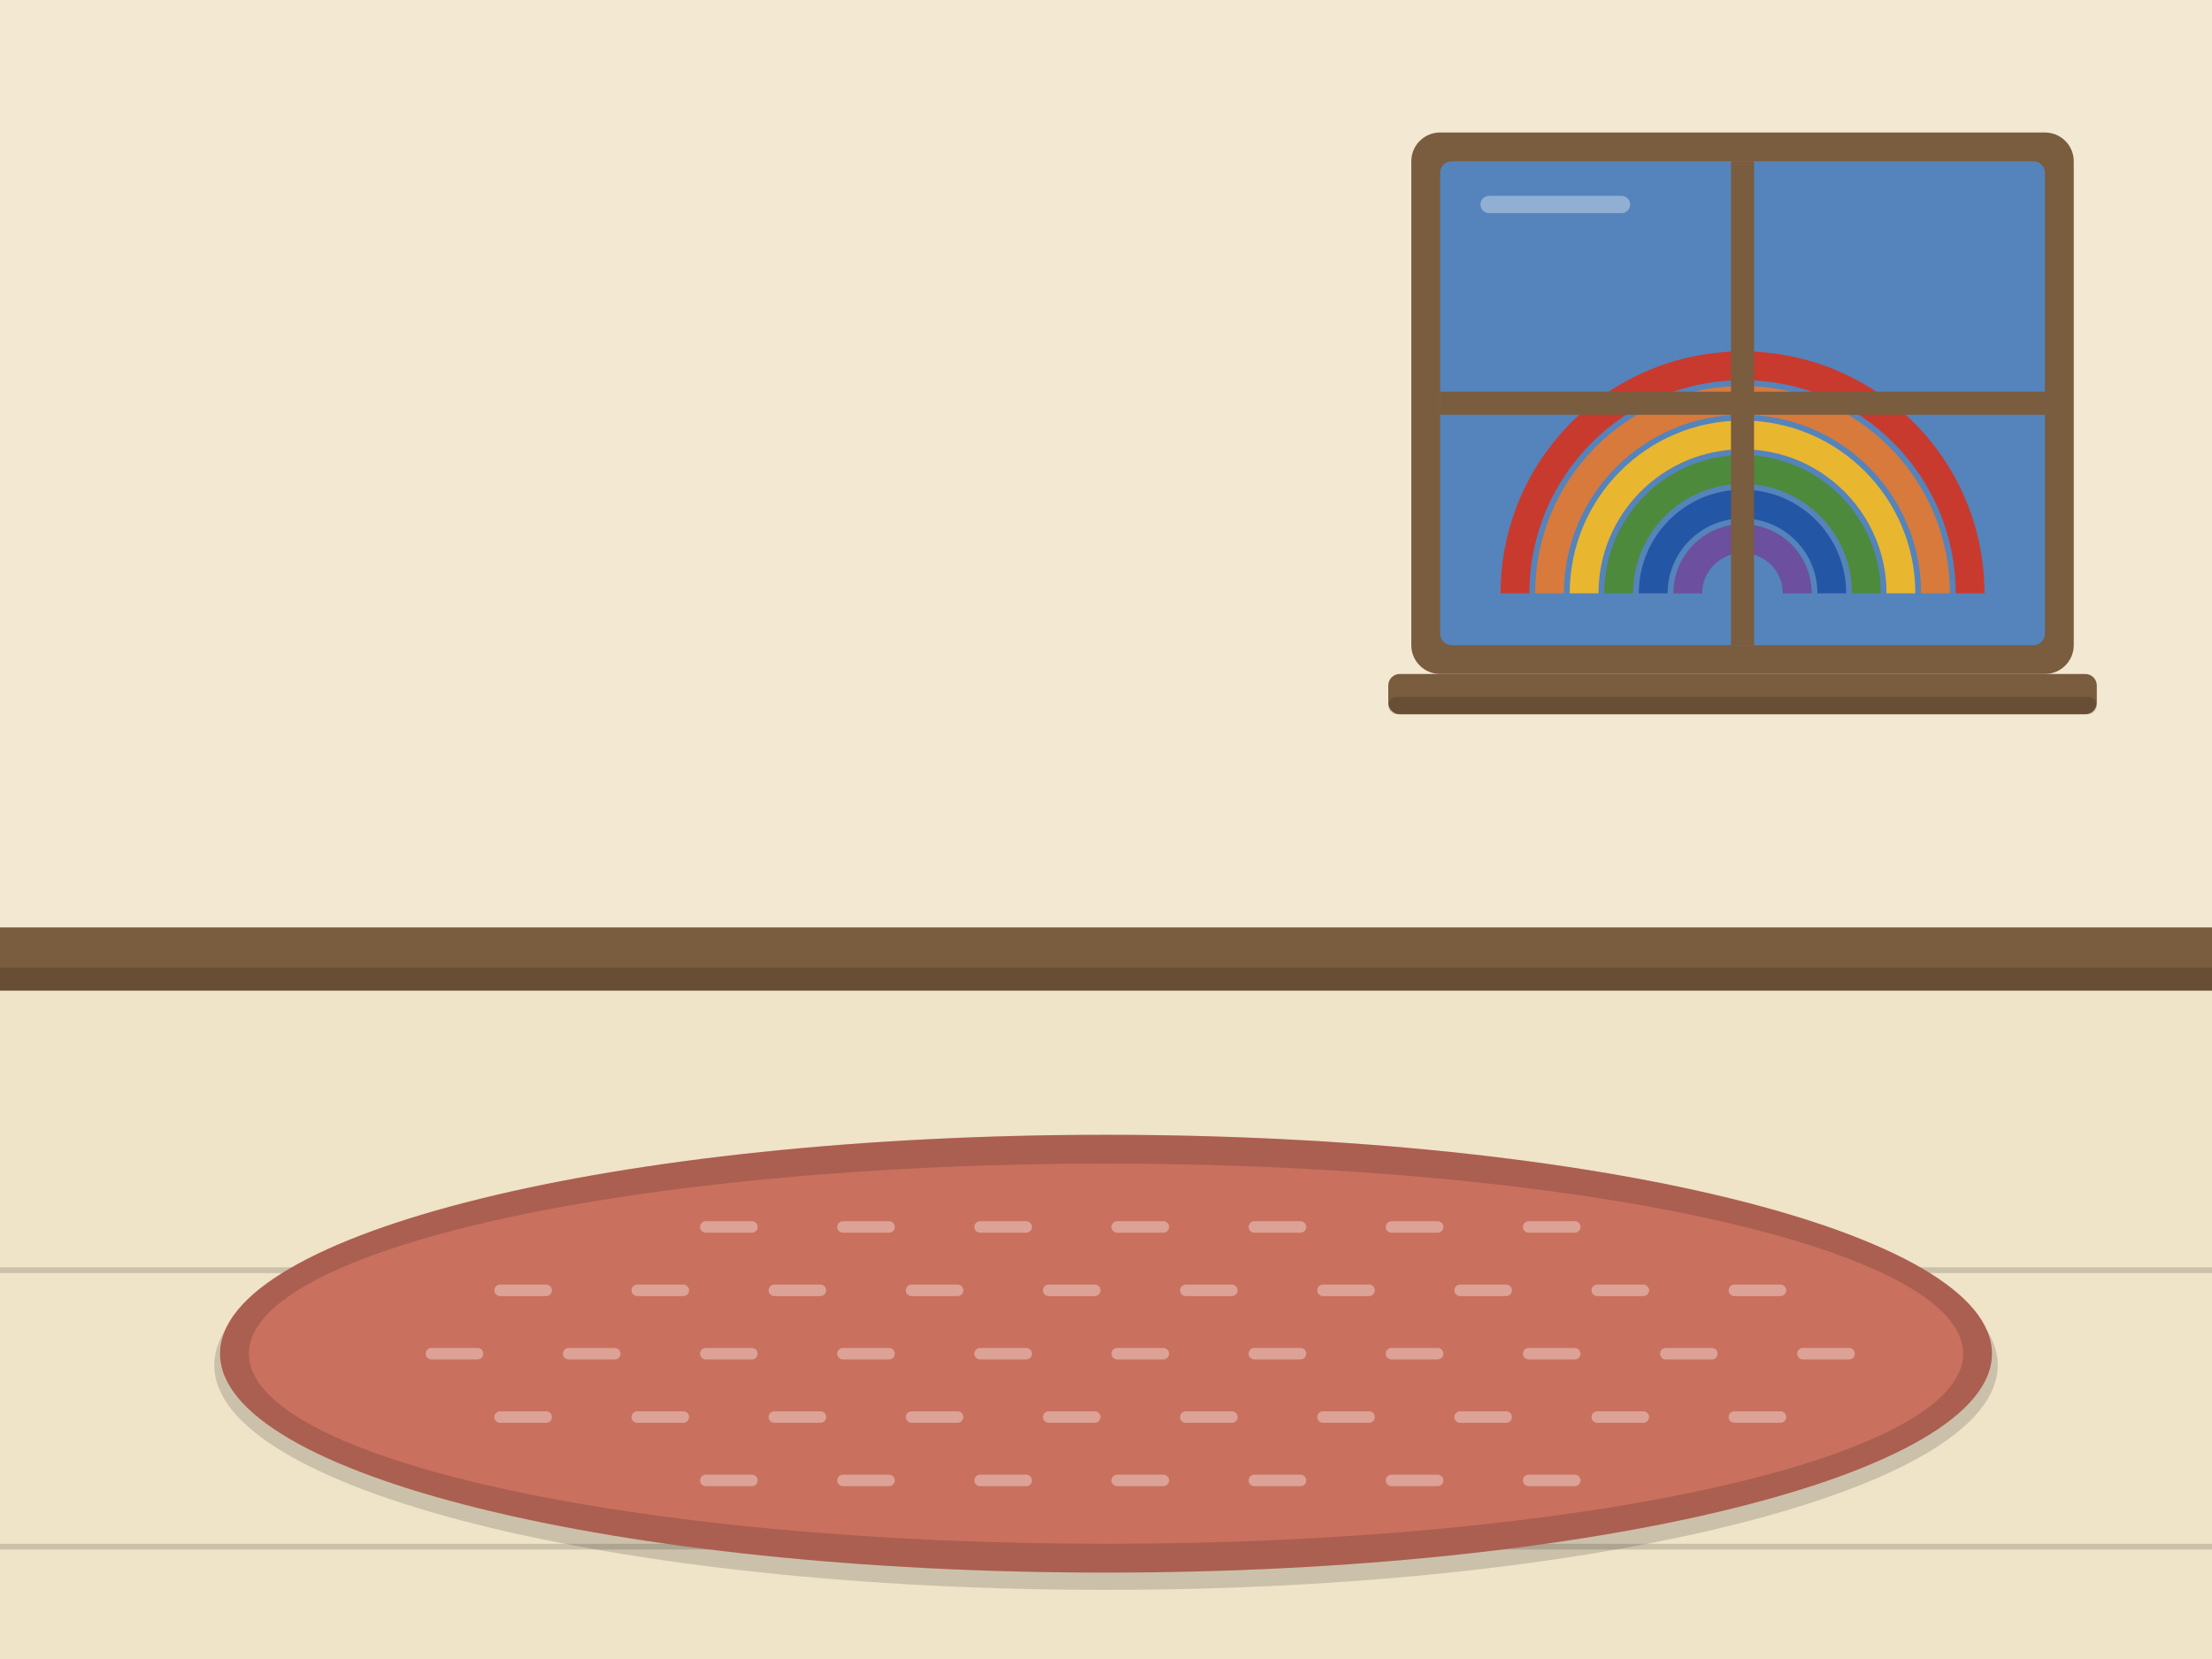
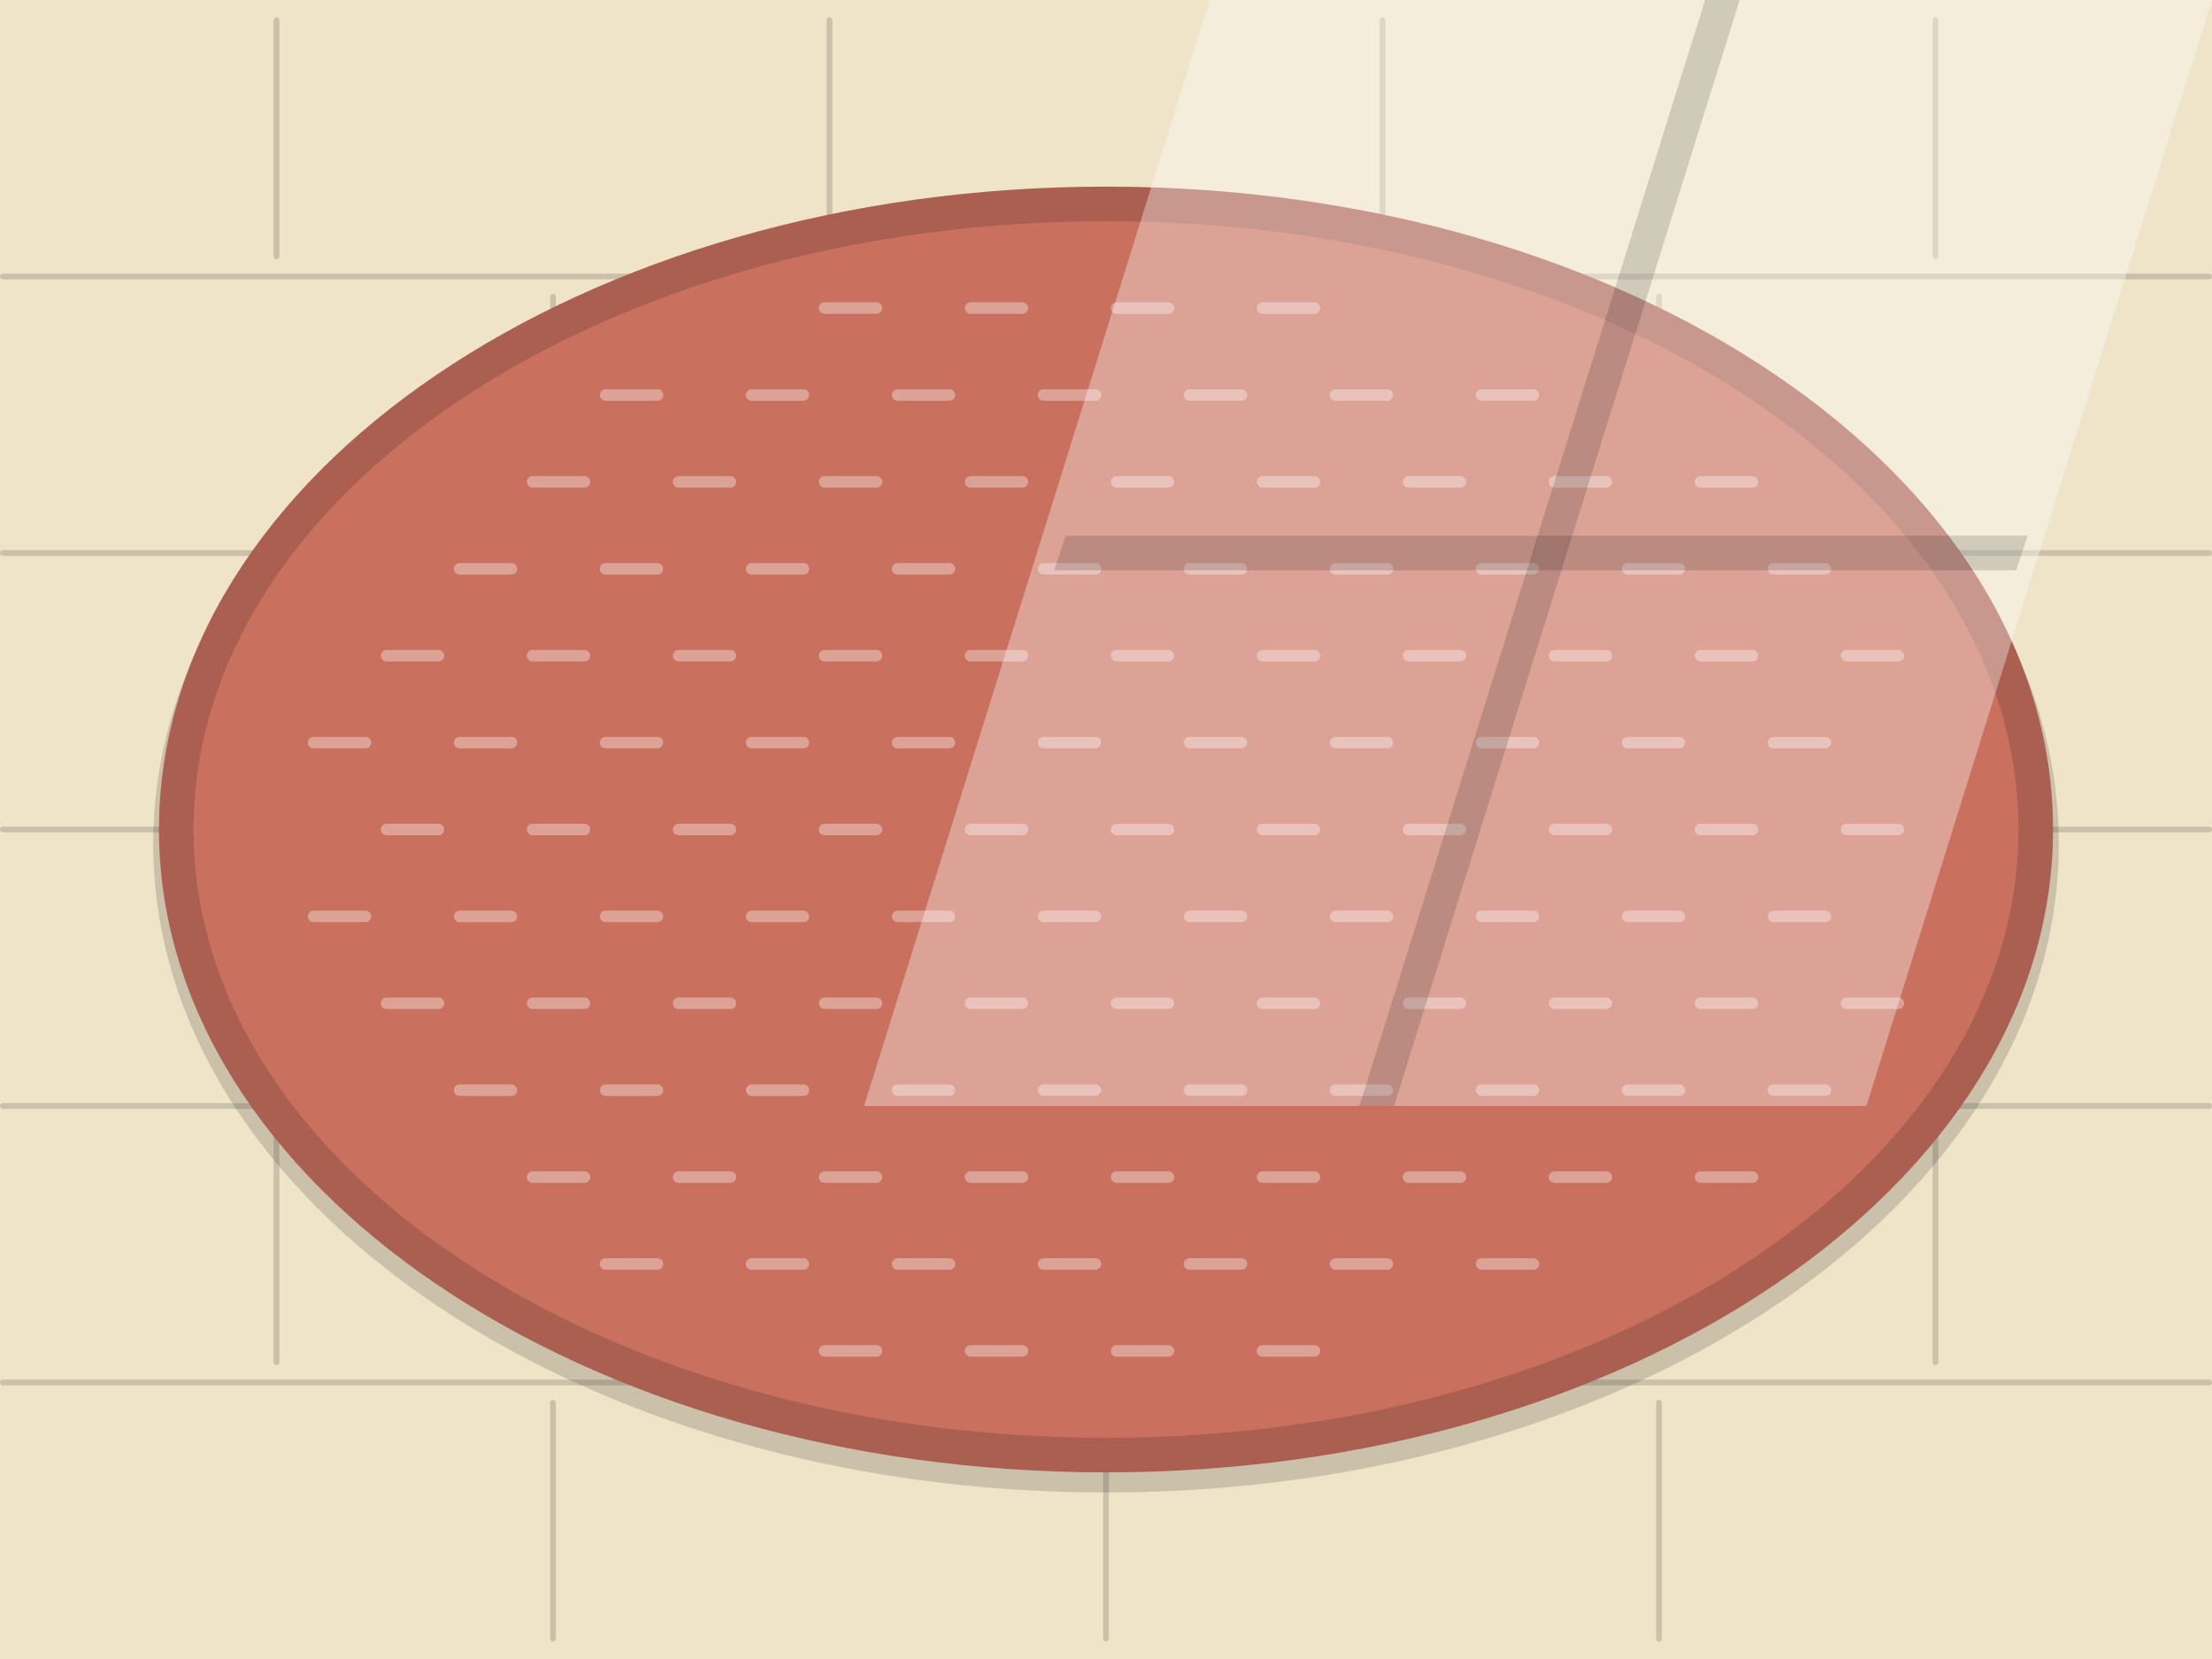
<svg xmlns="http://www.w3.org/2000/svg" width="768" height="576" fill-rule="evenodd" viewBox="0 0 768 576">
-   <path id="wall" fill="#F3E9D2" d="M0 0h768v330H0z" />
-   <path id="skirting" fill="#7A5C3E" d="M0 322h768v22H0z" />
-   <path id="skirting-shade" fill="#000000" fill-opacity=".15" d="M0 336h768v8H0z" />
-   <path id="floor" fill="#EFE3C8" d="M0 344h768v232H0z" />
-   <path id="board-line-1" fill="#000000" fill-opacity=".15" d="M0 440h768v2H0z" />
-   <path id="board-line-2" fill="#000000" fill-opacity=".15" d="M0 536h768v2H0z" />
-   <path id="window-frame" fill="#7A5C3E" d="M500 46h210a10 10 0 0 1 10 10v168a10 10 0 0 1-10 10H500a10 10 0 0 1-10-10V56a10 10 0 0 1 10-10" />
-   <path id="window-pane" fill="#5484BB" d="M504 56h202a4 4 0 0 1 4 4v160a4 4 0 0 1-4 4H504a4 4 0 0 1-4-4V60a4 4 0 0 1 4-4" />
-   <path id="rainbow-1" fill="#C93A2E" d="M521 206a84 84 0 0 1 168 0h-10a74 74 0 1 0-148 0z" />
-   <path id="rainbow-2" fill="#D77A3C" d="M533 206a72 72 0 0 1 144 0h-10a62 62 0 0 0-124 0z" />
-   <path id="rainbow-3" fill="#E9B62F" d="M545 206a60 60 0 1 1 120 0h-10a50 50 0 0 0-100 0z" />
-   <path id="rainbow-4" fill="#4E8A3C" d="M557 206a48 48 0 1 1 96 0h-10a38 38 0 1 0-76 0z" />
-   <path id="rainbow-5" fill="#2456A6" d="M569 206a36 36 0 0 1 72 0h-10a26 26 0 1 0-52 0z" />
-   <path id="rainbow-6" fill="#6C4F9E" d="M581 206a24 24 0 0 1 48 0h-10a14 14 0 0 0-28 0z" />
-   <path id="mullion" fill="#7A5C3E" d="M601 56h8v168h-8z" />
-   <path id="transom" fill="#7A5C3E" d="M500 136h210v8H500z" />
-   <path id="window-specular" fill="#FFFFFF" fill-opacity=".35" d="M517 68h46a3 3 0 1 1 0 6h-46a3 3 0 1 1 0-6" />
-   <path id="sill" fill="#7A5C3E" d="M486 234h238a4 4 0 0 1 4 4v6a4 4 0 0 1-4 4H486a4 4 0 0 1-4-4v-6a4 4 0 0 1 4-4" />
-   <path id="sill-shade" fill="#000000" fill-opacity=".15" d="M485 242h240a3 3 0 1 1 0 6H485a3 3 0 1 1 0-6" />
-   <ellipse id="rug-ao" cx="384" cy="474" fill="#000000" fill-opacity=".15" rx="309.6" ry="78" />
-   <ellipse id="rug-border" cx="384" cy="470" fill="#C9705E" rx="307.6" ry="76" />
-   <ellipse id="rug-border-shade" cx="384" cy="470" fill="#000000" fill-opacity=".15" rx="307.6" ry="76" />
-   <ellipse id="rug" cx="384" cy="470" fill="#C9705E" rx="297.6" ry="66" />
-   <path id="weave-3-3" fill="#FFFFFF" fill-opacity=".35" d="M149.82 468h16a2 2 0 1 1 0 4h-16a2 2 0 0 1-2-2c0-1.1.9-2 2-2" />
-   <path id="weave-4-2" fill="#FFFFFF" fill-opacity=".35" d="M173.63 446h16a2 2 0 1 1 0 4h-16a2 2 0 0 1-2-2c0-1.1.9-2 2-2" />
-   <path id="weave-4-4" fill="#FFFFFF" fill-opacity=".35" d="M173.63 490h16a2 2 0 1 1 0 4h-16a2 2 0 0 1-2-2c0-1.1.9-2 2-2" />
-   <path id="weave-5-3" fill="#FFFFFF" fill-opacity=".35" d="M197.44 468h16a2 2 0 0 1 2 2 2 2 0 0 1-2 2h-16a2 2 0 0 1-2-2c0-1.1.9-2 2-2" />
-   <path id="weave-6-2" fill="#FFFFFF" fill-opacity=".35" d="M221.25 446h16a2 2 0 0 1 2 2 2 2 0 0 1-2 2h-16a2 2 0 1 1 0-4" />
-   <path id="weave-6-4" fill="#FFFFFF" fill-opacity=".35" d="M221.25 490h16a2 2 0 0 1 2 2 2 2 0 0 1-2 2h-16a2 2 0 1 1 0-4" />
-   <path id="weave-7-1" fill="#FFFFFF" fill-opacity=".35" d="M245.06 424h16a2 2 0 0 1 2 2 2 2 0 0 1-2 2h-16a2 2 0 1 1 0-4" />
-   <path id="weave-7-3" fill="#FFFFFF" fill-opacity=".35" d="M245.06 468h16a2 2 0 0 1 2 2 2 2 0 0 1-2 2h-16a2 2 0 1 1 0-4" />
-   <path id="weave-7-5" fill="#FFFFFF" fill-opacity=".35" d="M245.06 512h16a2 2 0 0 1 2 2 2 2 0 0 1-2 2h-16a2 2 0 1 1 0-4" />
-   <path id="weave-8-2" fill="#FFFFFF" fill-opacity=".35" d="M268.86 446h16a2 2 0 1 1 0 4h-16a2 2 0 0 1-2-2c0-1.1.9-2 2-2" />
-   <path id="weave-8-4" fill="#FFFFFF" fill-opacity=".35" d="M268.86 490h16a2 2 0 1 1 0 4h-16a2 2 0 0 1-2-2c0-1.1.9-2 2-2" />
-   <path id="weave-9-1" fill="#FFFFFF" fill-opacity=".35" d="M292.67 424h16a2 2 0 1 1 0 4h-16a2 2 0 0 1-2-2c0-1.1.9-2 2-2" />
-   <path id="weave-9-3" fill="#FFFFFF" fill-opacity=".35" d="M292.67 468h16a2 2 0 1 1 0 4h-16a2 2 0 0 1-2-2c0-1.1.9-2 2-2" />
-   <path id="weave-9-5" fill="#FFFFFF" fill-opacity=".35" d="M292.67 512h16a2 2 0 1 1 0 4h-16a2 2 0 0 1-2-2c0-1.1.9-2 2-2" />
-   <path id="weave-10-2" fill="#FFFFFF" fill-opacity=".35" d="M316.48 446h16a2 2 0 0 1 2 2 2 2 0 0 1-2 2h-16a2 2 0 0 1-2-2c0-1.1.9-2 2-2" />
-   <path id="weave-10-4" fill="#FFFFFF" fill-opacity=".35" d="M316.48 490h16a2 2 0 0 1 2 2 2 2 0 0 1-2 2h-16a2 2 0 0 1-2-2c0-1.1.9-2 2-2" />
-   <path id="weave-11-1" fill="#FFFFFF" fill-opacity=".35" d="M340.29 424h16a2 2 0 0 1 2 2 2 2 0 0 1-2 2h-16a2 2 0 1 1 0-4" />
-   <path id="weave-11-3" fill="#FFFFFF" fill-opacity=".35" d="M340.29 468h16a2 2 0 0 1 2 2 2 2 0 0 1-2 2h-16a2 2 0 1 1 0-4" />
-   <path id="weave-11-5" fill="#FFFFFF" fill-opacity=".35" d="M340.29 512h16a2 2 0 0 1 2 2 2 2 0 0 1-2 2h-16a2 2 0 1 1 0-4" />
-   <path id="weave-12-2" fill="#FFFFFF" fill-opacity=".35" d="M364.1 446h16a2 2 0 0 1 2 2 2 2 0 0 1-2 2h-16a2 2 0 1 1 0-4" />
-   <path id="weave-12-4" fill="#FFFFFF" fill-opacity=".35" d="M364.1 490h16a2 2 0 0 1 2 2 2 2 0 0 1-2 2h-16a2 2 0 1 1 0-4" />
-   <path id="weave-13-1" fill="#FFFFFF" fill-opacity=".35" d="M387.9 424h16a2 2 0 1 1 0 4h-16a2 2 0 0 1-2-2c0-1.1.9-2 2-2" />
-   <path id="weave-13-3" fill="#FFFFFF" fill-opacity=".35" d="M387.9 468h16a2 2 0 1 1 0 4h-16a2 2 0 0 1-2-2c0-1.1.9-2 2-2" />
-   <path id="weave-13-5" fill="#FFFFFF" fill-opacity=".35" d="M387.9 512h16a2 2 0 1 1 0 4h-16a2 2 0 0 1-2-2c0-1.1.9-2 2-2" />
-   <path id="weave-14-2" fill="#FFFFFF" fill-opacity=".35" d="M411.71 446h16a2 2 0 1 1 0 4h-16a2 2 0 0 1-2-2c0-1.1.9-2 2-2" />
-   <path id="weave-14-4" fill="#FFFFFF" fill-opacity=".35" d="M411.71 490h16a2 2 0 1 1 0 4h-16a2 2 0 0 1-2-2c0-1.1.9-2 2-2" />
-   <path id="weave-15-1" fill="#FFFFFF" fill-opacity=".35" d="M435.52 424h16a2 2 0 0 1 2 2 2 2 0 0 1-2 2h-16a2 2 0 0 1-2-2c0-1.1.9-2 2-2" />
-   <path id="weave-15-3" fill="#FFFFFF" fill-opacity=".35" d="M435.52 468h16a2 2 0 0 1 2 2 2 2 0 0 1-2 2h-16a2 2 0 0 1-2-2c0-1.1.9-2 2-2" />
-   <path id="weave-15-5" fill="#FFFFFF" fill-opacity=".35" d="M435.52 512h16a2 2 0 0 1 2 2 2 2 0 0 1-2 2h-16a2 2 0 0 1-2-2c0-1.1.9-2 2-2" />
-   <path id="weave-16-2" fill="#FFFFFF" fill-opacity=".35" d="M459.33 446h16a2 2 0 0 1 2 2 2 2 0 0 1-2 2h-16a2 2 0 1 1 0-4" />
-   <path id="weave-16-4" fill="#FFFFFF" fill-opacity=".35" d="M459.33 490h16a2 2 0 0 1 2 2 2 2 0 0 1-2 2h-16a2 2 0 1 1 0-4" />
-   <path id="weave-17-1" fill="#FFFFFF" fill-opacity=".35" d="M483.14 424h16a2 2 0 0 1 2 2 2 2 0 0 1-2 2h-16a2 2 0 1 1 0-4" />
-   <path id="weave-17-3" fill="#FFFFFF" fill-opacity=".35" d="M483.14 468h16a2 2 0 0 1 2 2 2 2 0 0 1-2 2h-16a2 2 0 1 1 0-4" />
-   <path id="weave-17-5" fill="#FFFFFF" fill-opacity=".35" d="M483.14 512h16a2 2 0 0 1 2 2 2 2 0 0 1-2 2h-16a2 2 0 1 1 0-4" />
-   <path id="weave-18-2" fill="#FFFFFF" fill-opacity=".35" d="M506.94 446h16a2 2 0 1 1 0 4h-16a2 2 0 0 1-2-2c0-1.1.9-2 2-2" />
-   <path id="weave-18-4" fill="#FFFFFF" fill-opacity=".35" d="M506.94 490h16a2 2 0 1 1 0 4h-16a2 2 0 0 1-2-2c0-1.1.9-2 2-2" />
-   <path id="weave-19-1" fill="#FFFFFF" fill-opacity=".35" d="M530.75 424h16a2 2 0 1 1 0 4h-16a2 2 0 0 1-2-2c0-1.1.9-2 2-2" />
-   <path id="weave-19-3" fill="#FFFFFF" fill-opacity=".35" d="M530.75 468h16a2 2 0 1 1 0 4h-16a2 2 0 0 1-2-2c0-1.1.9-2 2-2" />
-   <path id="weave-19-5" fill="#FFFFFF" fill-opacity=".35" d="M530.75 512h16a2 2 0 1 1 0 4h-16a2 2 0 0 1-2-2c0-1.1.9-2 2-2" />
-   <path id="weave-20-2" fill="#FFFFFF" fill-opacity=".35" d="M554.56 446h16a2 2 0 0 1 2 2 2 2 0 0 1-2 2h-16a2 2 0 0 1-2-2c0-1.1.9-2 2-2" />
-   <path id="weave-20-4" fill="#FFFFFF" fill-opacity=".35" d="M554.56 490h16a2 2 0 0 1 2 2 2 2 0 0 1-2 2h-16a2 2 0 0 1-2-2c0-1.1.9-2 2-2" />
-   <path id="weave-21-3" fill="#FFFFFF" fill-opacity=".35" d="M578.37 468h16a2 2 0 0 1 2 2 2 2 0 0 1-2 2h-16a2 2 0 1 1 0-4" />
-   <path id="weave-22-2" fill="#FFFFFF" fill-opacity=".35" d="M602.18 446h16a2 2 0 0 1 2 2 2 2 0 0 1-2 2h-16a2 2 0 1 1 0-4" />
-   <path id="weave-22-4" fill="#FFFFFF" fill-opacity=".35" d="M602.18 490h16a2 2 0 0 1 2 2 2 2 0 0 1-2 2h-16a2 2 0 1 1 0-4" />
-   <path id="weave-23-3" fill="#FFFFFF" fill-opacity=".35" d="M625.98 468h16a2 2 0 1 1 0 4h-16a2 2 0 0 1-2-2c0-1.1.9-2 2-2" />
+   <path id="floor" fill="#EFE3C8" d="M0 0h768v576H0z" />
+   <path id="board-seam-1" fill="#000000" fill-opacity=".15" d="M1 95h766a1 1 0 0 1 1 1 1 1 0 0 1-1 1H1a1 1 0 0 1-1-1 1 1 0 0 1 1-1" />
+   <path id="board-seam-2" fill="#000000" fill-opacity=".15" d="M1 191h766a1 1 0 0 1 1 1 1 1 0 0 1-1 1H1a1 1 0 0 1-1-1 1 1 0 0 1 1-1" />
+   <path id="board-seam-3" fill="#000000" fill-opacity=".15" d="M1 287h766a1 1 0 0 1 1 1 1 1 0 0 1-1 1H1a1 1 0 0 1-1-1 1 1 0 0 1 1-1" />
+   <path id="board-seam-4" fill="#000000" fill-opacity=".15" d="M1 383h766a1 1 0 0 1 1 1 1 1 0 0 1-1 1H1a1 1 0 0 1-1-1 1 1 0 0 1 1-1" />
+   <path id="board-seam-5" fill="#000000" fill-opacity=".15" d="M1 479h766a1 1 0 0 1 1 1 1 1 0 0 1-1 1H1a1 1 0 0 1-1-1 1 1 0 0 1 1-1" />
+   <path id="board-joint-0-1" fill="#000000" fill-opacity=".15" d="M96 6a1 1 0 0 1 1 1v82a1 1 0 0 1-1 1 1 1 0 0 1-1-1V7a1 1 0 0 1 1-1" />
+   <path id="board-joint-0-3" fill="#000000" fill-opacity=".15" d="M288 6a1 1 0 0 1 1 1v82a1 1 0 0 1-1 1 1 1 0 0 1-1-1V7a1 1 0 0 1 1-1" />
+   <path id="board-joint-0-5" fill="#000000" fill-opacity=".15" d="M480 6a1 1 0 0 1 1 1v82a1 1 0 0 1-1 1 1 1 0 0 1-1-1V7a1 1 0 0 1 1-1" />
+   <path id="board-joint-0-7" fill="#000000" fill-opacity=".15" d="M672 6a1 1 0 0 1 1 1v82a1 1 0 0 1-1 1 1 1 0 0 1-1-1V7a1 1 0 0 1 1-1" />
+   <path id="board-joint-1-2" fill="#000000" fill-opacity=".15" d="M192 102a1 1 0 0 1 1 1v82a1 1 0 0 1-1 1 1 1 0 0 1-1-1v-82a1 1 0 0 1 1-1" />
+   <path id="board-joint-1-4" fill="#000000" fill-opacity=".15" d="M384 102a1 1 0 0 1 1 1v82a1 1 0 0 1-1 1 1 1 0 0 1-1-1v-82a1 1 0 0 1 1-1" />
+   <path id="board-joint-1-6" fill="#000000" fill-opacity=".15" d="M576 102a1 1 0 0 1 1 1v82a1 1 0 0 1-1 1 1 1 0 0 1-1-1v-82a1 1 0 0 1 1-1" />
+   <path id="board-joint-2-1" fill="#000000" fill-opacity=".15" d="M96 198a1 1 0 0 1 1 1v82a1 1 0 0 1-1 1 1 1 0 0 1-1-1v-82a1 1 0 0 1 1-1" />
+   <path id="board-joint-2-3" fill="#000000" fill-opacity=".15" d="M288 198a1 1 0 0 1 1 1v82a1 1 0 0 1-1 1 1 1 0 0 1-1-1v-82a1 1 0 0 1 1-1" />
+   <path id="board-joint-2-5" fill="#000000" fill-opacity=".15" d="M480 198a1 1 0 0 1 1 1v82a1 1 0 0 1-1 1 1 1 0 0 1-1-1v-82a1 1 0 0 1 1-1" />
+   <path id="board-joint-2-7" fill="#000000" fill-opacity=".15" d="M672 198a1 1 0 0 1 1 1v82a1 1 0 0 1-1 1 1 1 0 0 1-1-1v-82a1 1 0 0 1 1-1" />
+   <path id="board-joint-3-2" fill="#000000" fill-opacity=".15" d="M192 294a1 1 0 0 1 1 1v82a1 1 0 0 1-1 1 1 1 0 0 1-1-1v-82a1 1 0 0 1 1-1" />
+   <path id="board-joint-3-4" fill="#000000" fill-opacity=".15" d="M384 294a1 1 0 0 1 1 1v82a1 1 0 0 1-1 1 1 1 0 0 1-1-1v-82a1 1 0 0 1 1-1" />
+   <path id="board-joint-3-6" fill="#000000" fill-opacity=".15" d="M576 294a1 1 0 0 1 1 1v82a1 1 0 0 1-1 1 1 1 0 0 1-1-1v-82a1 1 0 0 1 1-1" />
+   <path id="board-joint-4-1" fill="#000000" fill-opacity=".15" d="M96 390a1 1 0 0 1 1 1v82a1 1 0 0 1-1 1 1 1 0 0 1-1-1v-82a1 1 0 0 1 1-1" />
+   <path id="board-joint-4-3" fill="#000000" fill-opacity=".15" d="M288 390a1 1 0 0 1 1 1v82a1 1 0 0 1-1 1 1 1 0 0 1-1-1v-82a1 1 0 0 1 1-1" />
+   <path id="board-joint-4-5" fill="#000000" fill-opacity=".15" d="M480 390a1 1 0 0 1 1 1v82a1 1 0 0 1-1 1 1 1 0 0 1-1-1v-82a1 1 0 0 1 1-1" />
+   <path id="board-joint-4-7" fill="#000000" fill-opacity=".15" d="M672 390a1 1 0 0 1 1 1v82a1 1 0 0 1-1 1 1 1 0 0 1-1-1v-82a1 1 0 0 1 1-1" />
+   <path id="board-joint-5-2" fill="#000000" fill-opacity=".15" d="M192 486a1 1 0 0 1 1 1v82a1 1 0 0 1-1 1 1 1 0 0 1-1-1v-82a1 1 0 0 1 1-1" />
+   <path id="board-joint-5-4" fill="#000000" fill-opacity=".15" d="M384 486a1 1 0 0 1 1 1v82a1 1 0 0 1-1 1 1 1 0 0 1-1-1v-82a1 1 0 0 1 1-1" />
+   <path id="board-joint-5-6" fill="#000000" fill-opacity=".15" d="M576 486a1 1 0 0 1 1 1v82a1 1 0 0 1-1 1 1 1 0 0 1-1-1v-82a1 1 0 0 1 1-1" />
+   <ellipse id="rug-ao" cx="384" cy="293" fill="#000000" fill-opacity=".15" rx="330.8" ry="225.2" />
+   <ellipse id="rug-border" cx="384" cy="288" fill="#C9705E" rx="328.8" ry="223.2" />
+   <ellipse id="rug-border-shade" cx="384" cy="288" fill="#000000" fill-opacity=".15" rx="328.8" ry="223.2" />
+   <ellipse id="rug" cx="384" cy="288" fill="#C9705E" rx="316.8" ry="211.2" />
+   <path id="weave-2-6" fill="#FFFFFF" fill-opacity=".35" d="M108.89 255.83h18a2 2 0 1 1 0 4h-18a2 2 0 1 1 0-4" />
+   <path id="weave-2-8" fill="#FFFFFF" fill-opacity=".35" d="M108.89 316.17h18a2 2 0 1 1 0 4h-18a2 2 0 1 1 0-4" />
+   <path id="weave-3-5" fill="#FFFFFF" fill-opacity=".35" d="M134.23 225.66h18a2 2 0 1 1 0 4h-18a2 2 0 1 1 0-4" />
+   <path id="weave-3-7" fill="#FFFFFF" fill-opacity=".35" d="M134.23 286h18a2 2 0 1 1 0 4h-18a2 2 0 0 1-2-2c0-1.1.9-2 2-2" />
+   <path id="weave-3-9" fill="#FFFFFF" fill-opacity=".35" d="M134.23 346.34h18a2 2 0 1 1 0 4h-18a2 2 0 1 1 0-4" />
+   <path id="weave-4-4" fill="#FFFFFF" fill-opacity=".35" d="M159.58 195.49h18a2 2 0 1 1 0 4h-18a2 2 0 1 1 0-4" />
+   <path id="weave-4-6" fill="#FFFFFF" fill-opacity=".35" d="M159.58 255.83h18a2 2 0 1 1 0 4h-18a2 2 0 1 1 0-4" />
+   <path id="weave-4-8" fill="#FFFFFF" fill-opacity=".35" d="M159.58 316.17h18a2 2 0 1 1 0 4h-18a2 2 0 1 1 0-4" />
+   <path id="weave-4-10" fill="#FFFFFF" fill-opacity=".35" d="M159.58 376.51h18a2 2 0 1 1 0 4h-18a2 2 0 1 1 0-4" />
+   <path id="weave-5-3" fill="#FFFFFF" fill-opacity=".35" d="M184.92 165.31h18a2 2 0 1 1 0 4h-18a2 2 0 1 1 0-4" />
+   <path id="weave-5-5" fill="#FFFFFF" fill-opacity=".35" d="M184.92 225.66h18a2 2 0 1 1 0 4h-18a2 2 0 1 1 0-4" />
+   <path id="weave-5-7" fill="#FFFFFF" fill-opacity=".35" d="M184.92 286h18a2 2 0 0 1 2 2 2 2 0 0 1-2 2h-18a2 2 0 0 1-2-2c0-1.1.9-2 2-2" />
+   <path id="weave-5-9" fill="#FFFFFF" fill-opacity=".35" d="M184.92 346.34h18a2 2 0 1 1 0 4h-18a2 2 0 1 1 0-4" />
+   <path id="weave-5-11" fill="#FFFFFF" fill-opacity=".35" d="M184.92 406.69h18a2 2 0 1 1 0 4h-18a2 2 0 1 1 0-4" />
+   <path id="weave-6-2" fill="#FFFFFF" fill-opacity=".35" d="M210.26 135.14h18a2 2 0 1 1 0 4h-18a2 2 0 1 1 0-4" />
+   <path id="weave-6-4" fill="#FFFFFF" fill-opacity=".35" d="M210.26 195.49h18a2 2 0 1 1 0 4h-18a2 2 0 1 1 0-4" />
+   <path id="weave-6-6" fill="#FFFFFF" fill-opacity=".35" d="M210.26 255.83h18a2 2 0 1 1 0 4h-18a2 2 0 1 1 0-4" />
+   <path id="weave-6-8" fill="#FFFFFF" fill-opacity=".35" d="M210.26 316.17h18a2 2 0 1 1 0 4h-18a2 2 0 1 1 0-4" />
+   <path id="weave-6-10" fill="#FFFFFF" fill-opacity=".35" d="M210.26 376.51h18a2 2 0 1 1 0 4h-18a2 2 0 1 1 0-4" />
+   <path id="weave-6-12" fill="#FFFFFF" fill-opacity=".35" d="M210.26 436.86h18a2 2 0 1 1 0 4h-18a2 2 0 1 1 0-4" />
+   <path id="weave-7-3" fill="#FFFFFF" fill-opacity=".35" d="M235.61 165.31h18a2 2 0 1 1 0 4h-18a2 2 0 1 1 0-4" />
+   <path id="weave-7-5" fill="#FFFFFF" fill-opacity=".35" d="M235.61 225.66h18a2 2 0 1 1 0 4h-18a2 2 0 1 1 0-4" />
+   <path id="weave-7-7" fill="#FFFFFF" fill-opacity=".35" d="M235.61 286h18a2 2 0 0 1 2 2 2 2 0 0 1-2 2h-18a2 2 0 1 1 0-4" />
+   <path id="weave-7-9" fill="#FFFFFF" fill-opacity=".35" d="M235.61 346.34h18a2 2 0 1 1 0 4h-18a2 2 0 1 1 0-4" />
+   <path id="weave-7-11" fill="#FFFFFF" fill-opacity=".35" d="M235.61 406.69h18a2 2 0 1 1 0 4h-18a2 2 0 1 1 0-4" />
+   <path id="weave-8-2" fill="#FFFFFF" fill-opacity=".35" d="M260.95 135.14h18a2 2 0 1 1 0 4h-18a2 2 0 1 1 0-4" />
+   <path id="weave-8-4" fill="#FFFFFF" fill-opacity=".35" d="M260.95 195.49h18a2 2 0 1 1 0 4h-18a2 2 0 1 1 0-4" />
+   <path id="weave-8-6" fill="#FFFFFF" fill-opacity=".35" d="M260.95 255.83h18a2 2 0 1 1 0 4h-18a2 2 0 1 1 0-4" />
+   <path id="weave-8-8" fill="#FFFFFF" fill-opacity=".35" d="M260.95 316.17h18a2 2 0 1 1 0 4h-18a2 2 0 1 1 0-4" />
+   <path id="weave-8-10" fill="#FFFFFF" fill-opacity=".35" d="M260.95 376.51h18a2 2 0 1 1 0 4h-18a2 2 0 1 1 0-4" />
+   <path id="weave-8-12" fill="#FFFFFF" fill-opacity=".35" d="M260.95 436.86h18a2 2 0 1 1 0 4h-18a2 2 0 1 1 0-4" />
+   <path id="weave-9-1" fill="#FFFFFF" fill-opacity=".35" d="M286.3 104.97h18a2 2 0 1 1 0 4h-18a2 2 0 1 1 0-4" />
+   <path id="weave-9-3" fill="#FFFFFF" fill-opacity=".35" d="M286.3 165.31h18a2 2 0 1 1 0 4h-18a2 2 0 1 1 0-4" />
+   <path id="weave-9-5" fill="#FFFFFF" fill-opacity=".35" d="M286.3 225.66h18a2 2 0 1 1 0 4h-18a2 2 0 1 1 0-4" />
+   <path id="weave-9-7" fill="#FFFFFF" fill-opacity=".35" d="M286.3 286h18a2 2 0 0 1 2 2 2 2 0 0 1-2 2h-18a2 2 0 1 1 0-4" />
+   <path id="weave-9-9" fill="#FFFFFF" fill-opacity=".35" d="M286.3 346.34h18a2 2 0 1 1 0 4h-18a2 2 0 1 1 0-4" />
+   <path id="weave-9-11" fill="#FFFFFF" fill-opacity=".35" d="M286.3 406.69h18a2 2 0 1 1 0 4h-18a2 2 0 1 1 0-4" />
+   <path id="weave-9-13" fill="#FFFFFF" fill-opacity=".35" d="M286.3 467.03h18a2 2 0 1 1 0 4h-18a2 2 0 1 1 0-4" />
+   <path id="weave-10-2" fill="#FFFFFF" fill-opacity=".35" d="M311.64 135.14h18a2 2 0 1 1 0 4h-18a2 2 0 1 1 0-4" />
+   <path id="weave-10-4" fill="#FFFFFF" fill-opacity=".35" d="M311.64 195.49h18a2 2 0 1 1 0 4h-18a2 2 0 1 1 0-4" />
+   <path id="weave-10-6" fill="#FFFFFF" fill-opacity=".35" d="M311.64 255.83h18a2 2 0 1 1 0 4h-18a2 2 0 1 1 0-4" />
+   <path id="weave-10-8" fill="#FFFFFF" fill-opacity=".35" d="M311.64 316.17h18a2 2 0 1 1 0 4h-18a2 2 0 1 1 0-4" />
+   <path id="weave-10-10" fill="#FFFFFF" fill-opacity=".35" d="M311.64 376.51h18a2 2 0 1 1 0 4h-18a2 2 0 1 1 0-4" />
+   <path id="weave-10-12" fill="#FFFFFF" fill-opacity=".35" d="M311.64 436.86h18a2 2 0 1 1 0 4h-18a2 2 0 1 1 0-4" />
+   <path id="weave-11-1" fill="#FFFFFF" fill-opacity=".35" d="M336.98 104.97h18a2 2 0 1 1 0 4h-18a2 2 0 1 1 0-4" />
+   <path id="weave-11-3" fill="#FFFFFF" fill-opacity=".35" d="M336.98 165.31h18a2 2 0 1 1 0 4h-18a2 2 0 1 1 0-4" />
+   <path id="weave-11-5" fill="#FFFFFF" fill-opacity=".35" d="M336.98 225.66h18a2 2 0 1 1 0 4h-18a2 2 0 1 1 0-4" />
+   <path id="weave-11-7" fill="#FFFFFF" fill-opacity=".35" d="M336.98 286h18a2 2 0 1 1 0 4h-18a2 2 0 0 1-2-2c0-1.1.9-2 2-2" />
+   <path id="weave-11-9" fill="#FFFFFF" fill-opacity=".35" d="M336.98 346.34h18a2 2 0 1 1 0 4h-18a2 2 0 1 1 0-4" />
+   <path id="weave-11-11" fill="#FFFFFF" fill-opacity=".35" d="M336.98 406.69h18a2 2 0 1 1 0 4h-18a2 2 0 1 1 0-4" />
+   <path id="weave-11-13" fill="#FFFFFF" fill-opacity=".35" d="M336.98 467.03h18a2 2 0 1 1 0 4h-18a2 2 0 1 1 0-4" />
+   <path id="weave-12-2" fill="#FFFFFF" fill-opacity=".35" d="M362.33 135.14h18a2 2 0 1 1 0 4h-18a2 2 0 1 1 0-4" />
+   <path id="weave-12-4" fill="#FFFFFF" fill-opacity=".35" d="M362.33 195.49h18a2 2 0 1 1 0 4h-18a2 2 0 1 1 0-4" />
+   <path id="weave-12-6" fill="#FFFFFF" fill-opacity=".35" d="M362.33 255.83h18a2 2 0 1 1 0 4h-18a2 2 0 1 1 0-4" />
+   <path id="weave-12-8" fill="#FFFFFF" fill-opacity=".35" d="M362.33 316.17h18a2 2 0 1 1 0 4h-18a2 2 0 1 1 0-4" />
+   <path id="weave-12-10" fill="#FFFFFF" fill-opacity=".35" d="M362.33 376.51h18a2 2 0 1 1 0 4h-18a2 2 0 1 1 0-4" />
+   <path id="weave-12-12" fill="#FFFFFF" fill-opacity=".35" d="M362.33 436.86h18a2 2 0 1 1 0 4h-18a2 2 0 1 1 0-4" />
+   <path id="weave-13-1" fill="#FFFFFF" fill-opacity=".35" d="M387.67 104.97h18a2 2 0 1 1 0 4h-18a2 2 0 1 1 0-4" />
+   <path id="weave-13-3" fill="#FFFFFF" fill-opacity=".35" d="M387.67 165.31h18a2 2 0 1 1 0 4h-18a2 2 0 1 1 0-4" />
+   <path id="weave-13-5" fill="#FFFFFF" fill-opacity=".35" d="M387.67 225.66h18a2 2 0 1 1 0 4h-18a2 2 0 1 1 0-4" />
+   <path id="weave-13-7" fill="#FFFFFF" fill-opacity=".35" d="M387.67 286h18a2 2 0 1 1 0 4h-18a2 2 0 0 1-2-2c0-1.1.9-2 2-2" />
+   <path id="weave-13-9" fill="#FFFFFF" fill-opacity=".35" d="M387.67 346.34h18a2 2 0 1 1 0 4h-18a2 2 0 1 1 0-4" />
+   <path id="weave-13-11" fill="#FFFFFF" fill-opacity=".35" d="M387.67 406.69h18a2 2 0 1 1 0 4h-18a2 2 0 1 1 0-4" />
+   <path id="weave-13-13" fill="#FFFFFF" fill-opacity=".35" d="M387.67 467.03h18a2 2 0 1 1 0 4h-18a2 2 0 1 1 0-4" />
+   <path id="weave-14-2" fill="#FFFFFF" fill-opacity=".35" d="M413.02 135.14h18a2 2 0 1 1 0 4h-18a2 2 0 1 1 0-4" />
+   <path id="weave-14-4" fill="#FFFFFF" fill-opacity=".35" d="M413.02 195.49h18a2 2 0 1 1 0 4h-18a2 2 0 1 1 0-4" />
+   <path id="weave-14-6" fill="#FFFFFF" fill-opacity=".35" d="M413.02 255.83h18a2 2 0 1 1 0 4h-18a2 2 0 1 1 0-4" />
+   <path id="weave-14-8" fill="#FFFFFF" fill-opacity=".35" d="M413.02 316.17h18a2 2 0 1 1 0 4h-18a2 2 0 1 1 0-4" />
+   <path id="weave-14-10" fill="#FFFFFF" fill-opacity=".35" d="M413.02 376.51h18a2 2 0 1 1 0 4h-18a2 2 0 1 1 0-4" />
+   <path id="weave-14-12" fill="#FFFFFF" fill-opacity=".35" d="M413.02 436.86h18a2 2 0 1 1 0 4h-18a2 2 0 1 1 0-4" />
+   <path id="weave-15-1" fill="#FFFFFF" fill-opacity=".35" d="M438.36 104.97h18a2 2 0 1 1 0 4h-18a2 2 0 1 1 0-4" />
+   <path id="weave-15-3" fill="#FFFFFF" fill-opacity=".35" d="M438.36 165.31h18a2 2 0 1 1 0 4h-18a2 2 0 1 1 0-4" />
+   <path id="weave-15-5" fill="#FFFFFF" fill-opacity=".35" d="M438.36 225.66h18a2 2 0 1 1 0 4h-18a2 2 0 1 1 0-4" />
+   <path id="weave-15-7" fill="#FFFFFF" fill-opacity=".35" d="M438.36 286h18a2 2 0 0 1 2 2 2 2 0 0 1-2 2h-18a2 2 0 0 1-2-2c0-1.1.9-2 2-2" />
+   <path id="weave-15-9" fill="#FFFFFF" fill-opacity=".35" d="M438.36 346.34h18a2 2 0 1 1 0 4h-18a2 2 0 1 1 0-4" />
+   <path id="weave-15-11" fill="#FFFFFF" fill-opacity=".35" d="M438.36 406.69h18a2 2 0 1 1 0 4h-18a2 2 0 1 1 0-4" />
+   <path id="weave-15-13" fill="#FFFFFF" fill-opacity=".35" d="M438.36 467.03h18a2 2 0 1 1 0 4h-18a2 2 0 1 1 0-4" />
+   <path id="weave-16-2" fill="#FFFFFF" fill-opacity=".35" d="M463.7 135.14h18a2 2 0 1 1 0 4h-18a2 2 0 1 1 0-4" />
+   <path id="weave-16-4" fill="#FFFFFF" fill-opacity=".35" d="M463.7 195.49h18a2 2 0 1 1 0 4h-18a2 2 0 1 1 0-4" />
+   <path id="weave-16-6" fill="#FFFFFF" fill-opacity=".35" d="M463.7 255.83h18a2 2 0 1 1 0 4h-18a2 2 0 1 1 0-4" />
+   <path id="weave-16-8" fill="#FFFFFF" fill-opacity=".35" d="M463.7 316.17h18a2 2 0 1 1 0 4h-18a2 2 0 1 1 0-4" />
+   <path id="weave-16-10" fill="#FFFFFF" fill-opacity=".35" d="M463.7 376.51h18a2 2 0 1 1 0 4h-18a2 2 0 1 1 0-4" />
+   <path id="weave-16-12" fill="#FFFFFF" fill-opacity=".35" d="M463.7 436.86h18a2 2 0 1 1 0 4h-18a2 2 0 1 1 0-4" />
+   <path id="weave-17-3" fill="#FFFFFF" fill-opacity=".35" d="M489.05 165.31h18a2 2 0 1 1 0 4h-18a2 2 0 1 1 0-4" />
+   <path id="weave-17-5" fill="#FFFFFF" fill-opacity=".35" d="M489.05 225.66h18a2 2 0 1 1 0 4h-18a2 2 0 1 1 0-4" />
+   <path id="weave-17-7" fill="#FFFFFF" fill-opacity=".35" d="M489.05 286h18a2 2 0 0 1 2 2 2 2 0 0 1-2 2h-18a2 2 0 1 1 0-4" />
+   <path id="weave-17-9" fill="#FFFFFF" fill-opacity=".35" d="M489.05 346.34h18a2 2 0 1 1 0 4h-18a2 2 0 1 1 0-4" />
+   <path id="weave-17-11" fill="#FFFFFF" fill-opacity=".35" d="M489.05 406.69h18a2 2 0 1 1 0 4h-18a2 2 0 1 1 0-4" />
+   <path id="weave-18-2" fill="#FFFFFF" fill-opacity=".35" d="M514.39 135.14h18a2 2 0 1 1 0 4h-18a2 2 0 1 1 0-4" />
+   <path id="weave-18-4" fill="#FFFFFF" fill-opacity=".35" d="M514.39 195.49h18a2 2 0 1 1 0 4h-18a2 2 0 1 1 0-4" />
+   <path id="weave-18-6" fill="#FFFFFF" fill-opacity=".35" d="M514.39 255.83h18a2 2 0 1 1 0 4h-18a2 2 0 1 1 0-4" />
+   <path id="weave-18-8" fill="#FFFFFF" fill-opacity=".35" d="M514.39 316.17h18a2 2 0 1 1 0 4h-18a2 2 0 1 1 0-4" />
+   <path id="weave-18-10" fill="#FFFFFF" fill-opacity=".35" d="M514.39 376.51h18a2 2 0 1 1 0 4h-18a2 2 0 1 1 0-4" />
+   <path id="weave-18-12" fill="#FFFFFF" fill-opacity=".35" d="M514.39 436.86h18a2 2 0 1 1 0 4h-18a2 2 0 1 1 0-4" />
+   <path id="weave-19-3" fill="#FFFFFF" fill-opacity=".35" d="M539.74 165.31h18a2 2 0 1 1 0 4h-18a2 2 0 1 1 0-4" />
+   <path id="weave-19-5" fill="#FFFFFF" fill-opacity=".35" d="M539.74 225.66h18a2 2 0 1 1 0 4h-18a2 2 0 1 1 0-4" />
+   <path id="weave-19-7" fill="#FFFFFF" fill-opacity=".35" d="M539.74 286h18a2 2 0 0 1 2 2 2 2 0 0 1-2 2h-18a2 2 0 1 1 0-4" />
+   <path id="weave-19-9" fill="#FFFFFF" fill-opacity=".35" d="M539.74 346.34h18a2 2 0 1 1 0 4h-18a2 2 0 1 1 0-4" />
+   <path id="weave-19-11" fill="#FFFFFF" fill-opacity=".35" d="M539.74 406.69h18a2 2 0 1 1 0 4h-18a2 2 0 1 1 0-4" />
+   <path id="weave-20-4" fill="#FFFFFF" fill-opacity=".35" d="M565.08 195.49h18a2 2 0 1 1 0 4h-18a2 2 0 1 1 0-4" />
+   <path id="weave-20-6" fill="#FFFFFF" fill-opacity=".35" d="M565.08 255.83h18a2 2 0 1 1 0 4h-18a2 2 0 1 1 0-4" />
+   <path id="weave-20-8" fill="#FFFFFF" fill-opacity=".35" d="M565.08 316.17h18a2 2 0 1 1 0 4h-18a2 2 0 1 1 0-4" />
+   <path id="weave-20-10" fill="#FFFFFF" fill-opacity=".35" d="M565.08 376.51h18a2 2 0 1 1 0 4h-18a2 2 0 1 1 0-4" />
+   <path id="weave-21-3" fill="#FFFFFF" fill-opacity=".35" d="M590.42 165.31h18a2 2 0 1 1 0 4h-18a2 2 0 1 1 0-4" />
+   <path id="weave-21-5" fill="#FFFFFF" fill-opacity=".35" d="M590.42 225.66h18a2 2 0 1 1 0 4h-18a2 2 0 1 1 0-4" />
+   <path id="weave-21-7" fill="#FFFFFF" fill-opacity=".35" d="M590.42 286h18a2 2 0 1 1 0 4h-18a2 2 0 0 1-2-2c0-1.1.9-2 2-2" />
+   <path id="weave-21-9" fill="#FFFFFF" fill-opacity=".35" d="M590.42 346.34h18a2 2 0 1 1 0 4h-18a2 2 0 1 1 0-4" />
+   <path id="weave-21-11" fill="#FFFFFF" fill-opacity=".35" d="M590.42 406.69h18a2 2 0 1 1 0 4h-18a2 2 0 1 1 0-4" />
+   <path id="weave-22-4" fill="#FFFFFF" fill-opacity=".35" d="M615.77 195.49h18a2 2 0 1 1 0 4h-18a2 2 0 1 1 0-4" />
+   <path id="weave-22-6" fill="#FFFFFF" fill-opacity=".35" d="M615.77 255.83h18a2 2 0 1 1 0 4h-18a2 2 0 1 1 0-4" />
+   <path id="weave-22-8" fill="#FFFFFF" fill-opacity=".35" d="M615.77 316.17h18a2 2 0 1 1 0 4h-18a2 2 0 1 1 0-4" />
+   <path id="weave-22-10" fill="#FFFFFF" fill-opacity=".35" d="M615.77 376.51h18a2 2 0 1 1 0 4h-18a2 2 0 1 1 0-4" />
+   <path id="weave-23-5" fill="#FFFFFF" fill-opacity=".35" d="M641.11 225.66h18a2 2 0 1 1 0 4h-18a2 2 0 1 1 0-4" />
+   <path id="weave-23-7" fill="#FFFFFF" fill-opacity=".35" d="M641.11 286h18a2 2 0 1 1 0 4h-18a2 2 0 0 1-2-2c0-1.1.9-2 2-2" />
+   <path id="weave-23-9" fill="#FFFFFF" fill-opacity=".35" d="M641.11 346.34h18a2 2 0 1 1 0 4h-18a2 2 0 1 1 0-4" />
+   <path id="sunlight" fill="#FFFFFF" fill-opacity=".35" d="M420 0h348L648 384H300z" />
+   <path id="mullion-shadow" fill="#000000" fill-opacity=".15" d="M592 0h12L484 384h-12z" />
+   <path id="transom-shadow" fill="#000000" fill-opacity=".15" d="M370 186h334l-4 12H366z" />
</svg>
